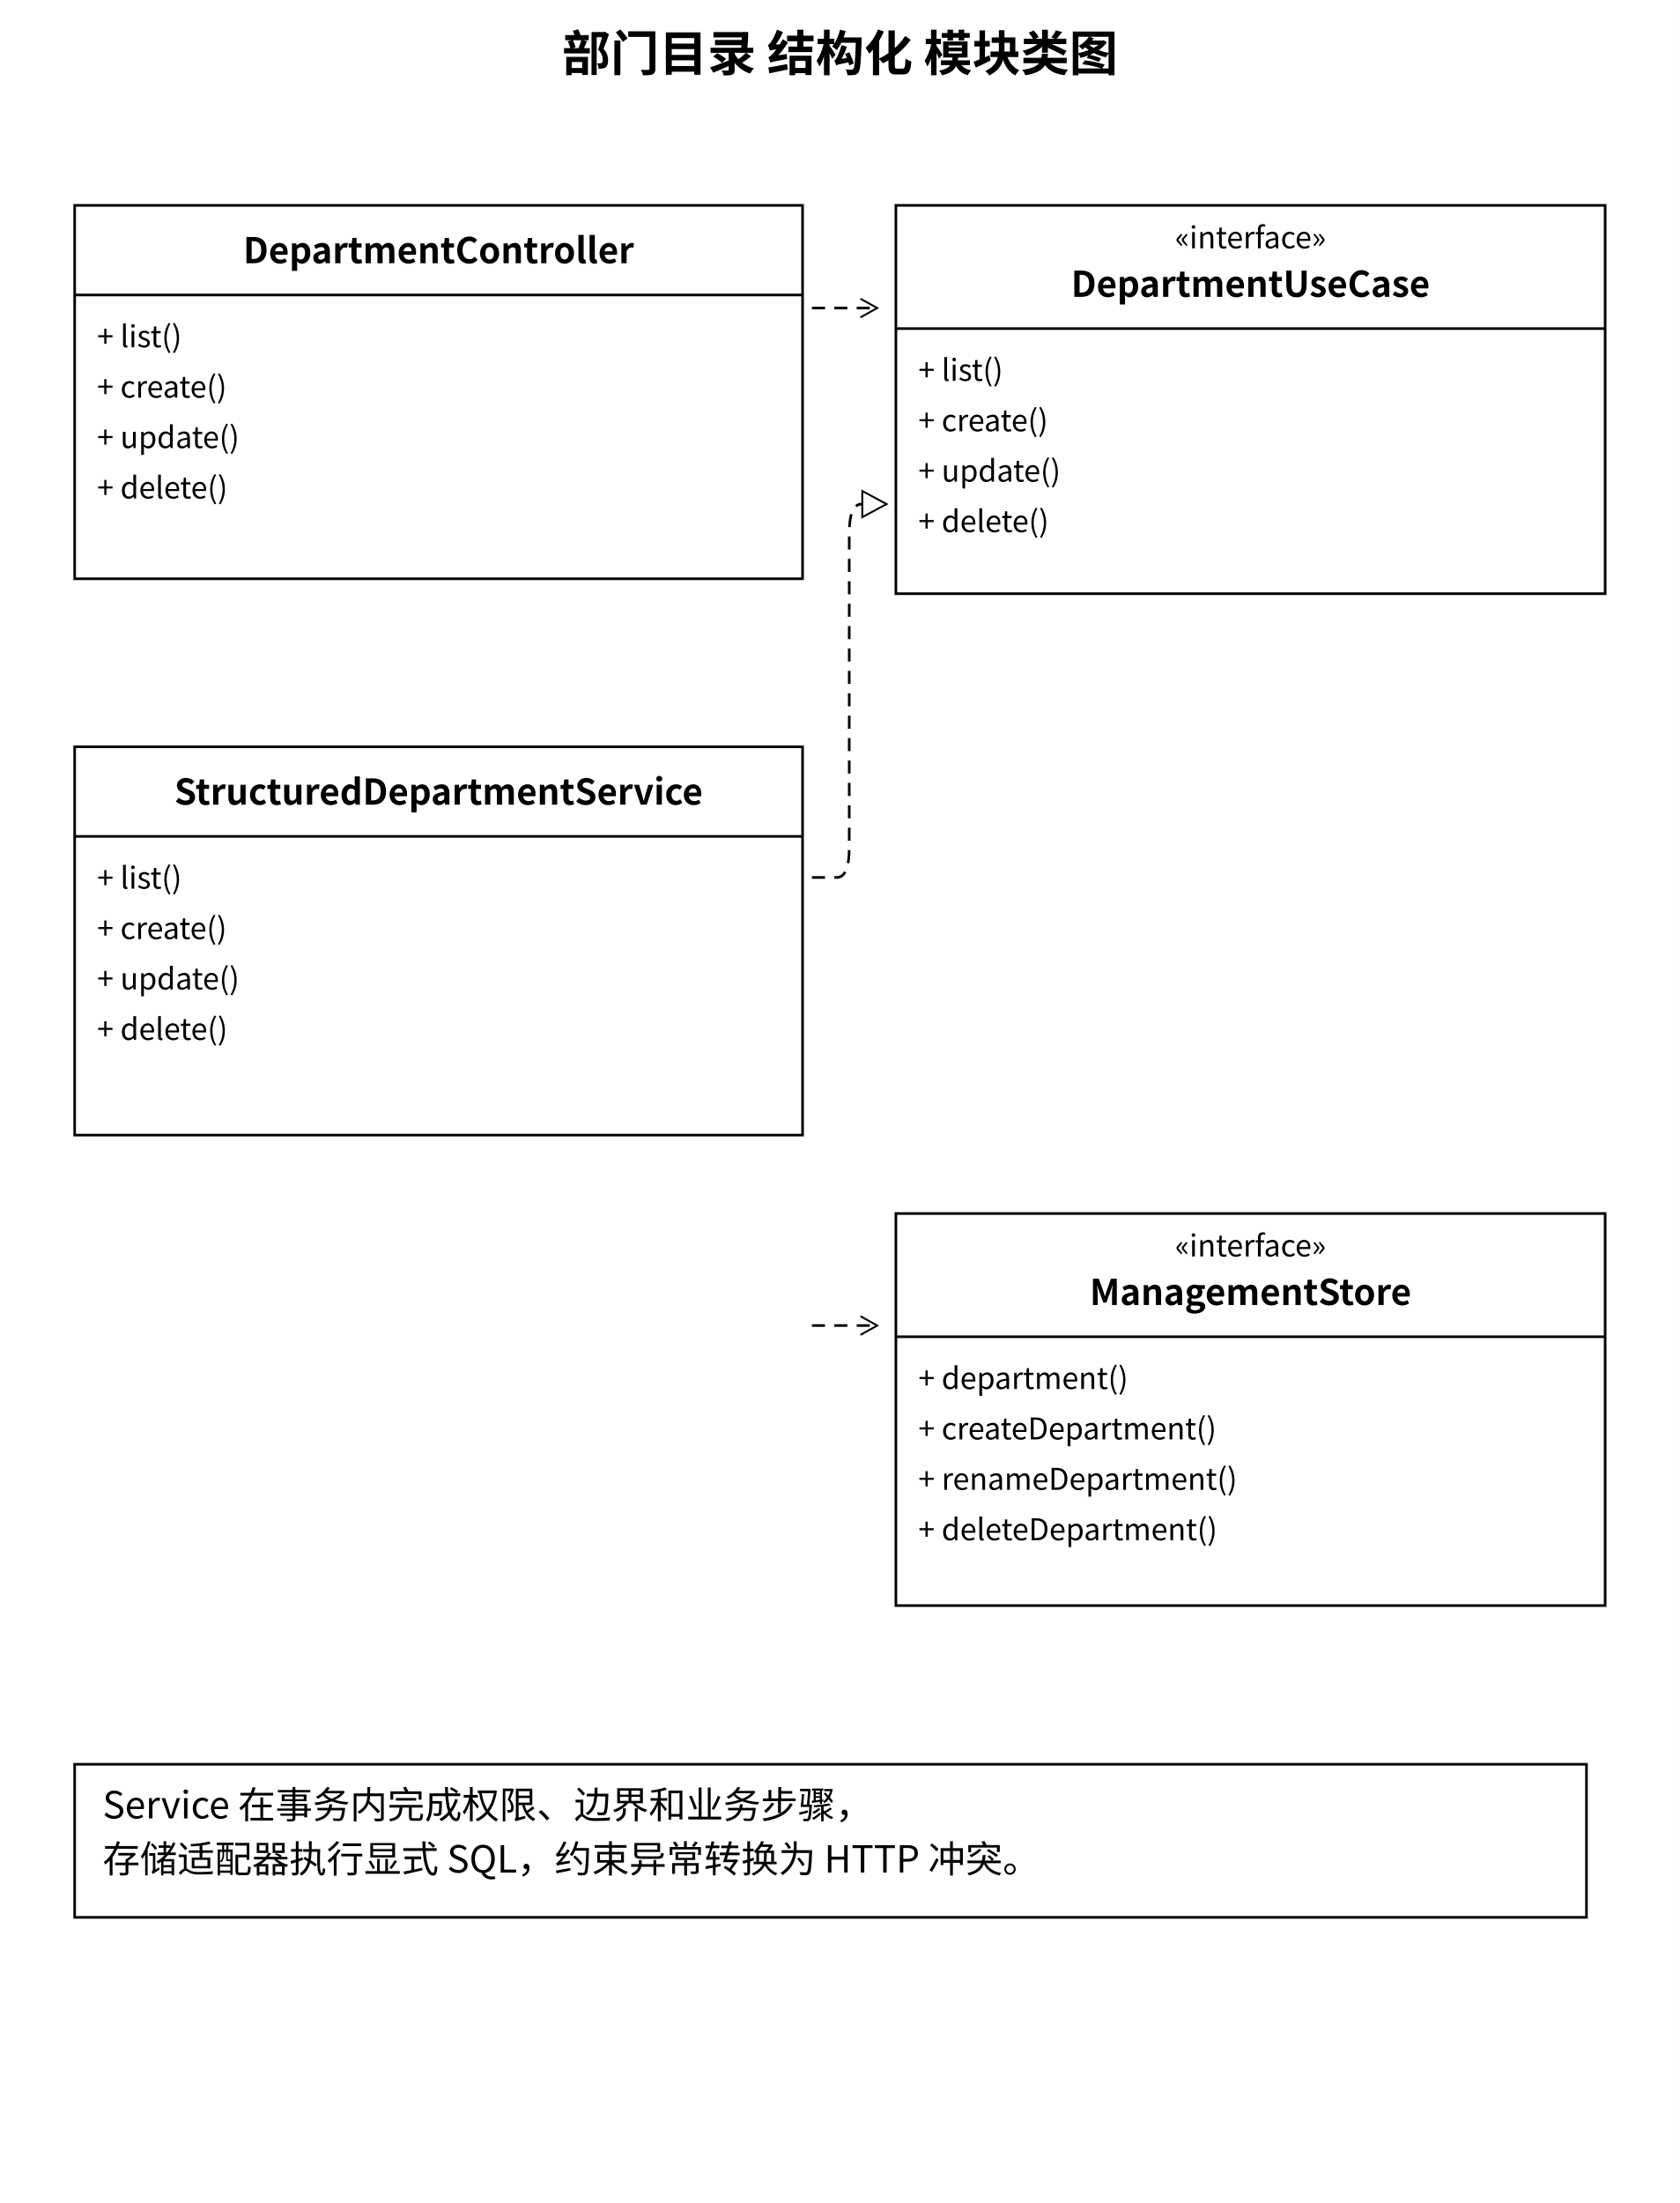
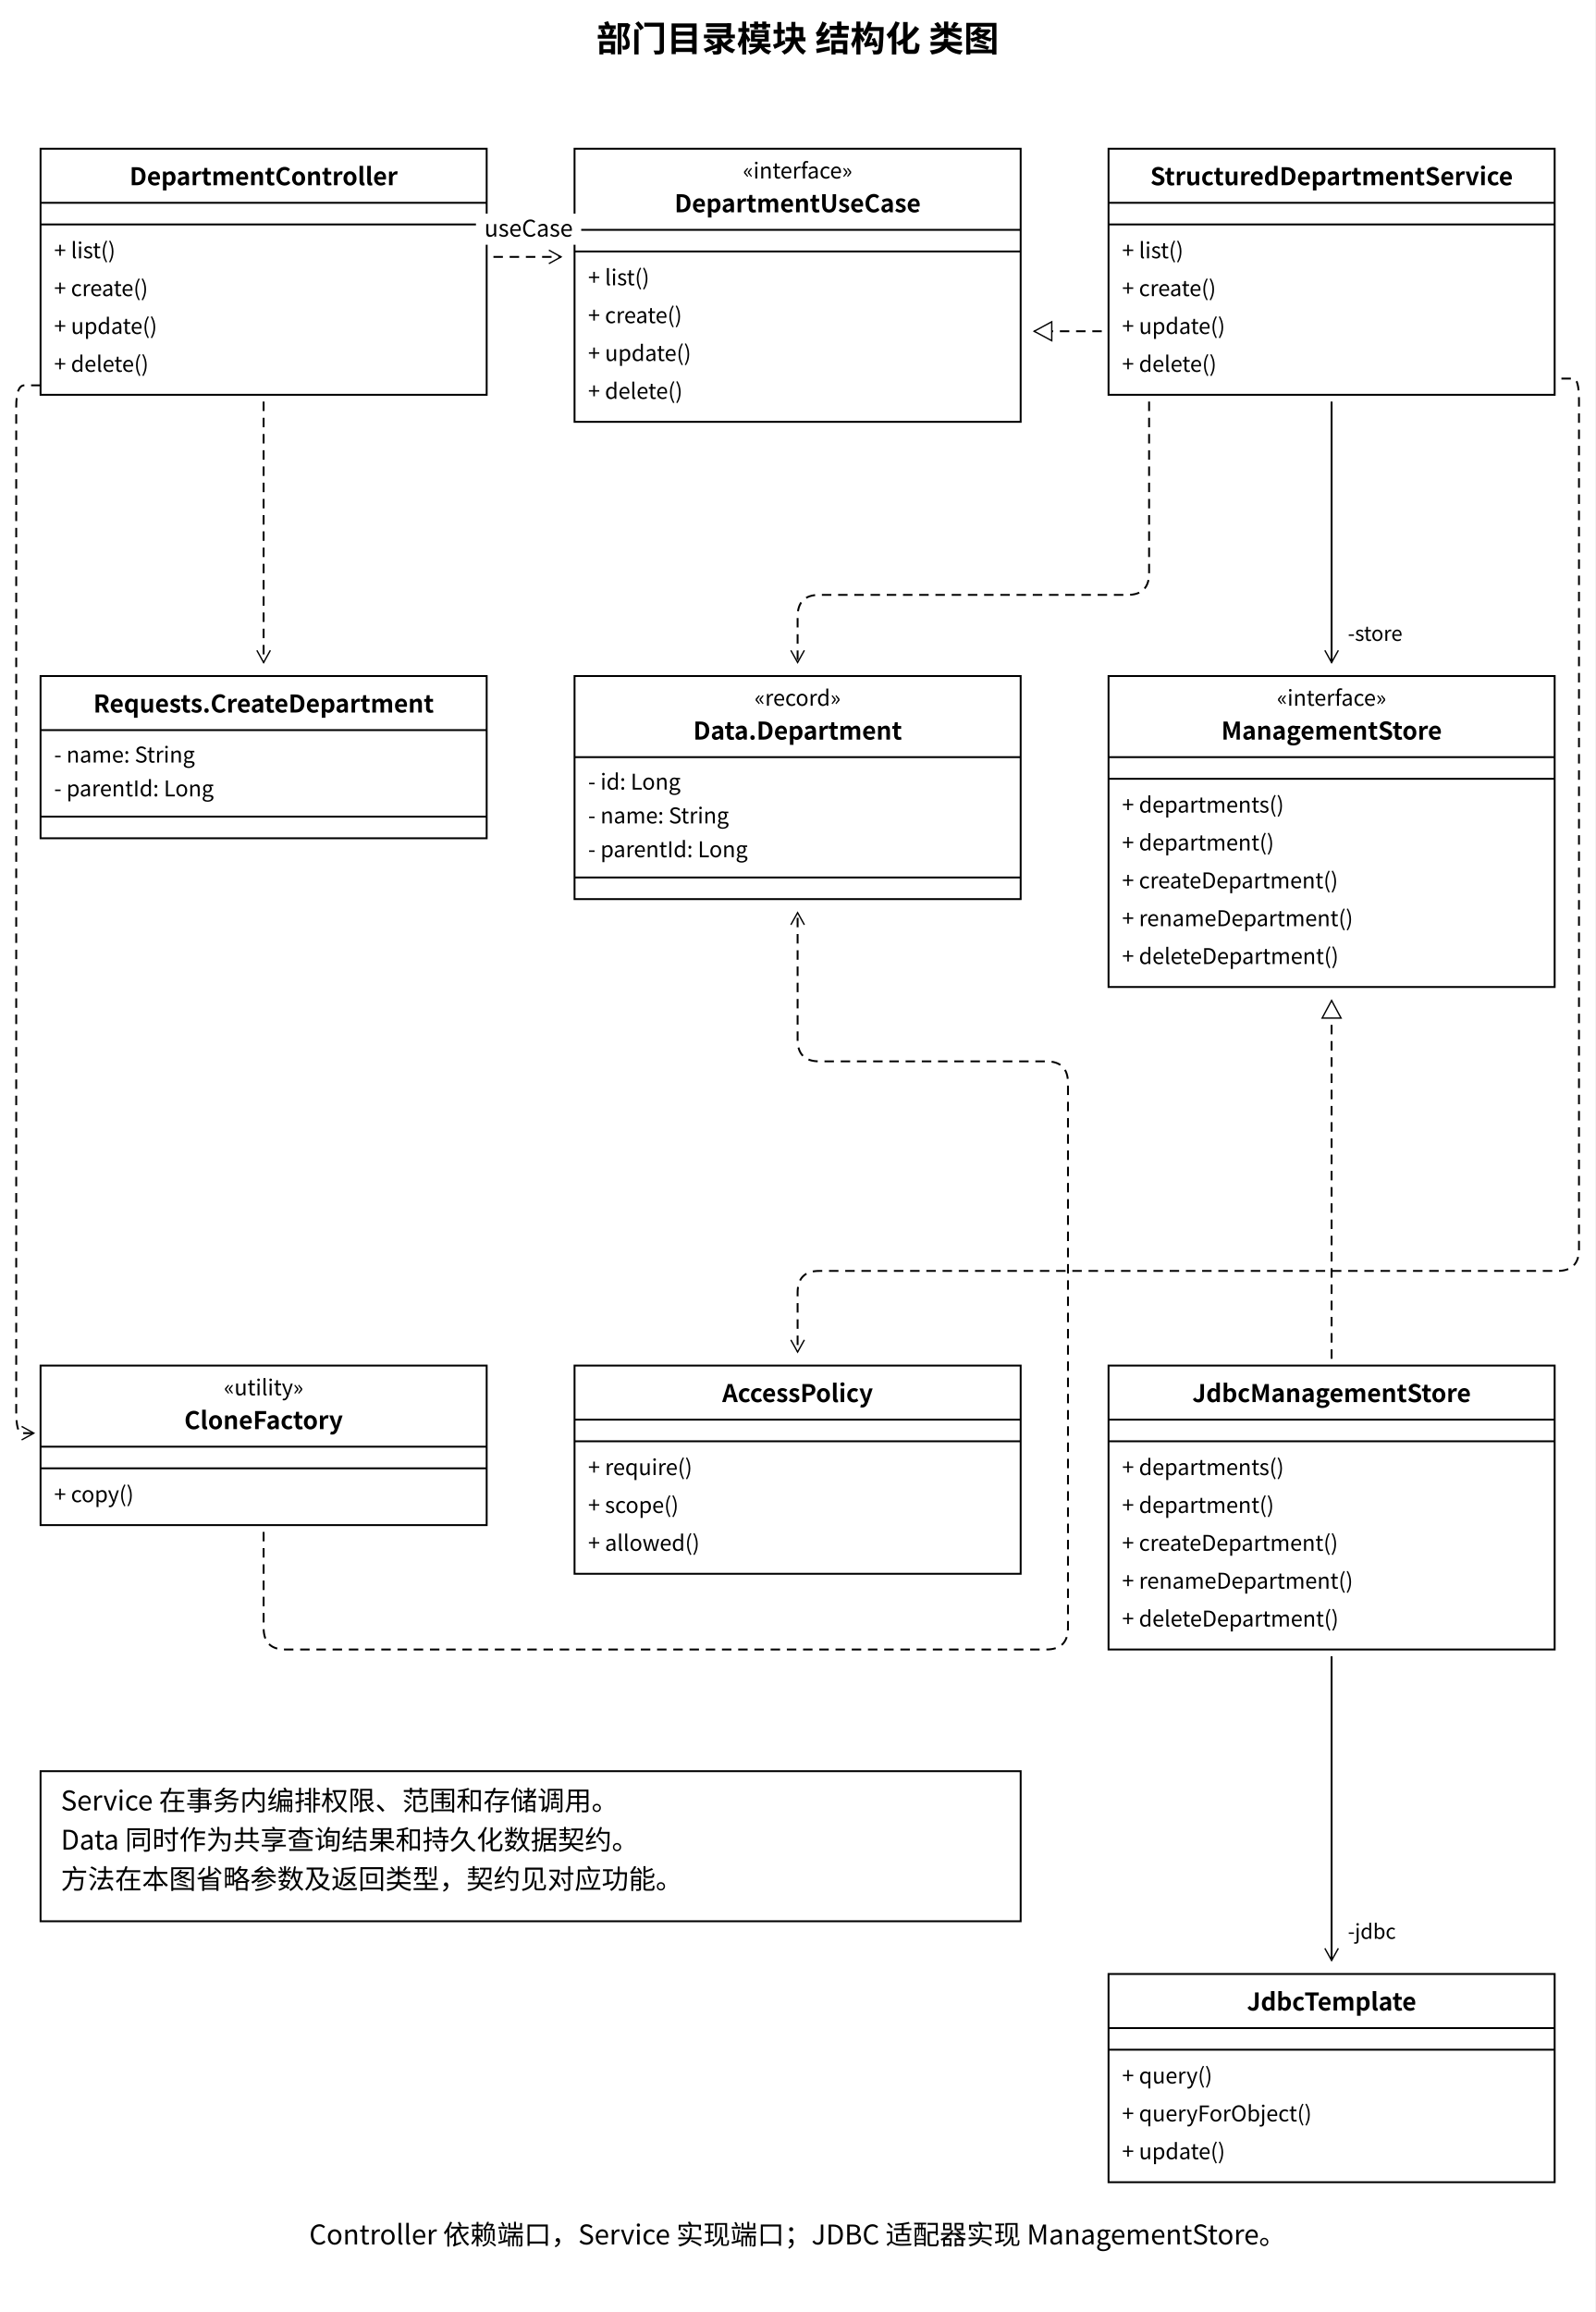
- <svg xmlns="http://www.w3.org/2000/svg" width="900" height="1180" viewBox="0 0 900 1180">
+ <svg xmlns="http://www.w3.org/2000/svg" width="1180" height="1710" viewBox="0 0 1180 1710">
  <style>text{font-family:'PingFang SC','Microsoft YaHei','Noto Sans CJK SC',system-ui,sans-serif;fill:black}</style>
  <defs>
    <marker id="open" markerWidth="12" markerHeight="12" refX="10" refY="6" orient="auto" markerUnits="userSpaceOnUse">
      <path d="M1,1 L10,6 L1,11" fill="none" stroke="black" />
    </marker>
    <marker id="filled" markerWidth="12" markerHeight="12" refX="10" refY="6" orient="auto" markerUnits="userSpaceOnUse">
      <path d="M1,1 L10,6 L1,11 Z" fill="black" />
    </marker>
    <marker id="triangle" markerWidth="16" markerHeight="16" refX="14" refY="8" orient="auto" markerUnits="userSpaceOnUse">
      <path d="M1,1 L14,8 L1,15 Z" fill="white" stroke="black" />
    </marker>
  </defs>
  <rect width="100%" height="100%" fill="white" />
-   <text x="450.0" y="38" font-size="26" text-anchor="middle" font-weight="600">部门目录 结构化 模块类图</text>
-   <rect x="40" y="110" width="390" height="200" rx="0" fill="white" stroke="black" stroke-width="1.4" />
-   <text x="235.0" y="141" font-size="19" text-anchor="middle" font-weight="600">DepartmentController</text>
-   <path d="M 40,158 L 430,158" fill="none" stroke="black" stroke-width="1.4" />
-   <text x="52" y="186" font-size="16" text-anchor="start" font-weight="400">+ list()</text>
-   <text x="52" y="213" font-size="16" text-anchor="start" font-weight="400">+ create()</text>
-   <text x="52" y="240" font-size="16" text-anchor="start" font-weight="400">+ update()</text>
-   <text x="52" y="267" font-size="16" text-anchor="start" font-weight="400">+ delete()</text>
-   <rect x="480" y="110" width="380" height="208" rx="0" fill="white" stroke="black" stroke-width="1.4" />
-   <text x="670.0" y="133" font-size="16" text-anchor="middle" font-weight="400">«interface»</text>
-   <text x="670.0" y="159" font-size="19" text-anchor="middle" font-weight="600">DepartmentUseCase</text>
-   <path d="M 480,176 L 860,176" fill="none" stroke="black" stroke-width="1.4" />
-   <text x="492" y="204" font-size="16" text-anchor="start" font-weight="400">+ list()</text>
-   <text x="492" y="231" font-size="16" text-anchor="start" font-weight="400">+ create()</text>
-   <text x="492" y="258" font-size="16" text-anchor="start" font-weight="400">+ update()</text>
-   <text x="492" y="285" font-size="16" text-anchor="start" font-weight="400">+ delete()</text>
-   <rect x="40" y="400" width="390" height="208" rx="0" fill="white" stroke="black" stroke-width="1.4" />
-   <text x="235.0" y="431" font-size="19" text-anchor="middle" font-weight="600">StructuredDepartmentService</text>
-   <path d="M 40,448 L 430,448" fill="none" stroke="black" stroke-width="1.4" />
-   <text x="52" y="476" font-size="16" text-anchor="start" font-weight="400">+ list()</text>
-   <text x="52" y="503" font-size="16" text-anchor="start" font-weight="400">+ create()</text>
-   <text x="52" y="530" font-size="16" text-anchor="start" font-weight="400">+ update()</text>
-   <text x="52" y="557" font-size="16" text-anchor="start" font-weight="400">+ delete()</text>
-   <rect x="480" y="650" width="380" height="210" rx="0" fill="white" stroke="black" stroke-width="1.4" />
-   <text x="670.0" y="673" font-size="16" text-anchor="middle" font-weight="400">«interface»</text>
-   <text x="670.0" y="699" font-size="19" text-anchor="middle" font-weight="600">ManagementStore</text>
-   <path d="M 480,716 L 860,716" fill="none" stroke="black" stroke-width="1.4" />
-   <text x="492" y="744" font-size="16" text-anchor="start" font-weight="400">+ department()</text>
-   <text x="492" y="771" font-size="16" text-anchor="start" font-weight="400">+ createDepartment()</text>
-   <text x="492" y="798" font-size="16" text-anchor="start" font-weight="400">+ renameDepartment()</text>
-   <text x="492" y="825" font-size="16" text-anchor="start" font-weight="400">+ deleteDepartment()</text>
-   <path d="M 435,165 L 470,165" fill="none" stroke="black" stroke-width="1.4" stroke-dasharray="7 5" marker-end="url(#open)" />
-   <path d="M 435,470 L 448.333,470.0 Q 455,470 455.0,454.0 L 455.0,286.0 Q 455,270 461.667,270.0 L 475,270" fill="none" stroke="black" stroke-width="1.4" stroke-dasharray="7 5" marker-end="url(#triangle)" />
-   <path d="M 435,710 L 470,710" fill="none" stroke="black" stroke-width="1.4" stroke-dasharray="7 5" marker-end="url(#open)" />
-   <rect x="40" y="945" width="810" height="82" rx="0" fill="white" stroke="black" stroke-width="1.4" />
-   <text x="55" y="974" font-size="20" text-anchor="start" font-weight="400">Service 在事务内完成权限、边界和业务步骤，</text>
-   <text x="55" y="1003" font-size="20" text-anchor="start" font-weight="400">存储适配器执行显式 SQL，约束异常转换为 HTTP 冲突。</text>
+   <text x="590.0" y="38" font-size="26" text-anchor="middle" font-weight="600">部门目录模块 结构化 类图</text>
+   <rect x="30" y="110" width="330" height="182" rx="0" fill="white" stroke="black" stroke-width="1.4" />
+   <text x="195.0" y="137" font-size="18" text-anchor="middle" font-weight="600">DepartmentController</text>
+   <path d="M 30,150 L 360,150" fill="none" stroke="black" stroke-width="1.4" />
+   <path d="M 30,166 L 360,166" fill="none" stroke="black" stroke-width="1.4" />
+   <text x="40" y="191" font-size="16" text-anchor="start" font-weight="400">+ list()</text>
+   <text x="40" y="219" font-size="16" text-anchor="start" font-weight="400">+ create()</text>
+   <text x="40" y="247" font-size="16" text-anchor="start" font-weight="400">+ update()</text>
+   <text x="40" y="275" font-size="16" text-anchor="start" font-weight="400">+ delete()</text>
+   <rect x="425" y="110" width="330" height="202" rx="0" fill="white" stroke="black" stroke-width="1.4" />
+   <text x="590.0" y="132" font-size="16" text-anchor="middle" font-weight="400">«interface»</text>
+   <text x="590.0" y="157" font-size="18" text-anchor="middle" font-weight="600">DepartmentUseCase</text>
+   <path d="M 425,170 L 755,170" fill="none" stroke="black" stroke-width="1.4" />
+   <path d="M 425,186 L 755,186" fill="none" stroke="black" stroke-width="1.4" />
+   <text x="435" y="211" font-size="16" text-anchor="start" font-weight="400">+ list()</text>
+   <text x="435" y="239" font-size="16" text-anchor="start" font-weight="400">+ create()</text>
+   <text x="435" y="267" font-size="16" text-anchor="start" font-weight="400">+ update()</text>
+   <text x="435" y="295" font-size="16" text-anchor="start" font-weight="400">+ delete()</text>
+   <rect x="820" y="110" width="330" height="182" rx="0" fill="white" stroke="black" stroke-width="1.4" />
+   <text x="985.0" y="137" font-size="18" text-anchor="middle" font-weight="600">StructuredDepartmentService</text>
+   <path d="M 820,150 L 1150,150" fill="none" stroke="black" stroke-width="1.4" />
+   <path d="M 820,166 L 1150,166" fill="none" stroke="black" stroke-width="1.4" />
+   <text x="830" y="191" font-size="16" text-anchor="start" font-weight="400">+ list()</text>
+   <text x="830" y="219" font-size="16" text-anchor="start" font-weight="400">+ create()</text>
+   <text x="830" y="247" font-size="16" text-anchor="start" font-weight="400">+ update()</text>
+   <text x="830" y="275" font-size="16" text-anchor="start" font-weight="400">+ delete()</text>
+   <path d="M 365,190 L 415,190" fill="none" stroke="black" stroke-width="1.4" stroke-dasharray="7 5" marker-end="url(#open)" />
+   <rect x="352.085" y="158" width="77.83" height="23" fill="white" />
+   <text x="391" y="175" font-size="17" text-anchor="middle" font-weight="400">useCase</text>
+   <path d="M 815,245 L 765,245" fill="none" stroke="black" stroke-width="1.4" stroke-dasharray="7 5" marker-end="url(#triangle)" />
+   <rect x="30" y="500" width="330" height="120" rx="0" fill="white" stroke="black" stroke-width="1.4" />
+   <text x="195.0" y="527" font-size="18" text-anchor="middle" font-weight="600">Requests.CreateDepartment</text>
+   <path d="M 30,540 L 360,540" fill="none" stroke="black" stroke-width="1.4" />
+   <text x="40" y="564" font-size="16" text-anchor="start" font-weight="400">- name: String</text>
+   <text x="40" y="589" font-size="16" text-anchor="start" font-weight="400">- parentId: Long</text>
+   <path d="M 30,604 L 360,604" fill="none" stroke="black" stroke-width="1.4" />
+   <rect x="425" y="500" width="330" height="165" rx="0" fill="white" stroke="black" stroke-width="1.4" />
+   <text x="590.0" y="522" font-size="16" text-anchor="middle" font-weight="400">«record»</text>
+   <text x="590.0" y="547" font-size="18" text-anchor="middle" font-weight="600">Data.Department</text>
+   <path d="M 425,560 L 755,560" fill="none" stroke="black" stroke-width="1.4" />
+   <text x="435" y="584" font-size="16" text-anchor="start" font-weight="400">- id: Long</text>
+   <text x="435" y="609" font-size="16" text-anchor="start" font-weight="400">- name: String</text>
+   <text x="435" y="634" font-size="16" text-anchor="start" font-weight="400">- parentId: Long</text>
+   <path d="M 425,649 L 755,649" fill="none" stroke="black" stroke-width="1.4" />
+   <rect x="820" y="500" width="330" height="230" rx="0" fill="white" stroke="black" stroke-width="1.4" />
+   <text x="985.0" y="522" font-size="16" text-anchor="middle" font-weight="400">«interface»</text>
+   <text x="985.0" y="547" font-size="18" text-anchor="middle" font-weight="600">ManagementStore</text>
+   <path d="M 820,560 L 1150,560" fill="none" stroke="black" stroke-width="1.4" />
+   <path d="M 820,576 L 1150,576" fill="none" stroke="black" stroke-width="1.4" />
+   <text x="830" y="601" font-size="16" text-anchor="start" font-weight="400">+ departments()</text>
+   <text x="830" y="629" font-size="16" text-anchor="start" font-weight="400">+ department()</text>
+   <text x="830" y="657" font-size="16" text-anchor="start" font-weight="400">+ createDepartment()</text>
+   <text x="830" y="685" font-size="16" text-anchor="start" font-weight="400">+ renameDepartment()</text>
+   <text x="830" y="713" font-size="16" text-anchor="start" font-weight="400">+ deleteDepartment()</text>
+   <path d="M 850,297 L 850.0,424.0 Q 850,440 834.0,440.0 L 606.0,440.0 Q 590,440 590.0,456.0 L 590,490" fill="none" stroke="black" stroke-width="1.4" stroke-dasharray="7 5" marker-end="url(#open)" />
+   <path d="M 985,297 L 985,490" fill="none" stroke="black" stroke-width="1.4" marker-end="url(#open)" />
+   <text x="997" y="474" font-size="15" text-anchor="start" font-weight="400">-store</text>
+   <rect x="30" y="1010" width="330" height="118" rx="0" fill="white" stroke="black" stroke-width="1.4" />
+   <text x="195.0" y="1032" font-size="16" text-anchor="middle" font-weight="400">«utility»</text>
+   <text x="195.0" y="1057" font-size="18" text-anchor="middle" font-weight="600">CloneFactory</text>
+   <path d="M 30,1070 L 360,1070" fill="none" stroke="black" stroke-width="1.4" />
+   <path d="M 30,1086 L 360,1086" fill="none" stroke="black" stroke-width="1.4" />
+   <text x="40" y="1111" font-size="16" text-anchor="start" font-weight="400">+ copy()</text>
+   <rect x="425" y="1010" width="330" height="154" rx="0" fill="white" stroke="black" stroke-width="1.4" />
+   <text x="590.0" y="1037" font-size="18" text-anchor="middle" font-weight="600">AccessPolicy</text>
+   <path d="M 425,1050 L 755,1050" fill="none" stroke="black" stroke-width="1.4" />
+   <path d="M 425,1066 L 755,1066" fill="none" stroke="black" stroke-width="1.4" />
+   <text x="435" y="1091" font-size="16" text-anchor="start" font-weight="400">+ require()</text>
+   <text x="435" y="1119" font-size="16" text-anchor="start" font-weight="400">+ scope()</text>
+   <text x="435" y="1147" font-size="16" text-anchor="start" font-weight="400">+ allowed()</text>
+   <rect x="820" y="1010" width="330" height="210" rx="0" fill="white" stroke="black" stroke-width="1.4" />
+   <text x="985.0" y="1037" font-size="18" text-anchor="middle" font-weight="600">JdbcManagementStore</text>
+   <path d="M 820,1050 L 1150,1050" fill="none" stroke="black" stroke-width="1.4" />
+   <path d="M 820,1066 L 1150,1066" fill="none" stroke="black" stroke-width="1.4" />
+   <text x="830" y="1091" font-size="16" text-anchor="start" font-weight="400">+ departments()</text>
+   <text x="830" y="1119" font-size="16" text-anchor="start" font-weight="400">+ department()</text>
+   <text x="830" y="1147" font-size="16" text-anchor="start" font-weight="400">+ createDepartment()</text>
+   <text x="830" y="1175" font-size="16" text-anchor="start" font-weight="400">+ renameDepartment()</text>
+   <text x="830" y="1203" font-size="16" text-anchor="start" font-weight="400">+ deleteDepartment()</text>
+   <path d="M 985,1005 L 985,740" fill="none" stroke="black" stroke-width="1.4" stroke-dasharray="7 5" marker-end="url(#triangle)" />
+   <path d="M 30,285 L 18.0,285.0 Q 12,285 12.0,301.0 L 12.0,1044.0 Q 12,1060 16.333,1060.0 L 25,1060" fill="none" stroke="black" stroke-width="1.4" stroke-dasharray="7 5" marker-end="url(#open)" />
+   <path d="M 195,297 L 195,490" fill="none" stroke="black" stroke-width="1.4" stroke-dasharray="7 5" marker-end="url(#open)" />
+   <path d="M 195,1133 L 195.0,1204.0 Q 195,1220 211.0,1220.0 L 774.0,1220.0 Q 790,1220 790.0,1204.0 L 790.0,801.0 Q 790,785 774.0,785.0 L 606.0,785.0 Q 590,785 590.0,769.0 L 590,675" fill="none" stroke="black" stroke-width="1.4" stroke-dasharray="7 5" marker-end="url(#open)" />
+   <path d="M 1155,280 L 1163.667,280.0 Q 1168,280 1168.0,296.0 L 1168.0,924.0 Q 1168,940 1152.0,940.0 L 606.0,940.0 Q 590,940 590.0,956.0 L 590,1000" fill="none" stroke="black" stroke-width="1.4" stroke-dasharray="7 5" marker-end="url(#open)" />
+   <rect x="30" y="1310" width="725" height="111" rx="0" fill="white" stroke="black" stroke-width="1.4" />
+   <text x="45" y="1339" font-size="20" text-anchor="start" font-weight="400">Service 在事务内编排权限、范围和存储调用。</text>
+   <text x="45" y="1368" font-size="20" text-anchor="start" font-weight="400">Data 同时作为共享查询结果和持久化数据契约。</text>
+   <text x="45" y="1397" font-size="20" text-anchor="start" font-weight="400">方法在本图省略参数及返回类型，契约见对应功能。</text>
+   <rect x="820" y="1460" width="330" height="154" rx="0" fill="white" stroke="black" stroke-width="1.4" />
+   <text x="985.0" y="1487" font-size="18" text-anchor="middle" font-weight="600">JdbcTemplate</text>
+   <path d="M 820,1500 L 1150,1500" fill="none" stroke="black" stroke-width="1.4" />
+   <path d="M 820,1516 L 1150,1516" fill="none" stroke="black" stroke-width="1.4" />
+   <text x="830" y="1541" font-size="16" text-anchor="start" font-weight="400">+ query()</text>
+   <text x="830" y="1569" font-size="16" text-anchor="start" font-weight="400">+ queryForObject()</text>
+   <text x="830" y="1597" font-size="16" text-anchor="start" font-weight="400">+ update()</text>
+   <path d="M 985,1225 L 985,1450" fill="none" stroke="black" stroke-width="1.4" marker-end="url(#open)" />
+   <text x="997" y="1434" font-size="15" text-anchor="start" font-weight="400">-jdbc</text>
+   <text x="590" y="1660" font-size="20" text-anchor="middle" font-weight="400">Controller 依赖端口，Service 实现端口；JDBC 适配器实现 ManagementStore。</text>
</svg>
